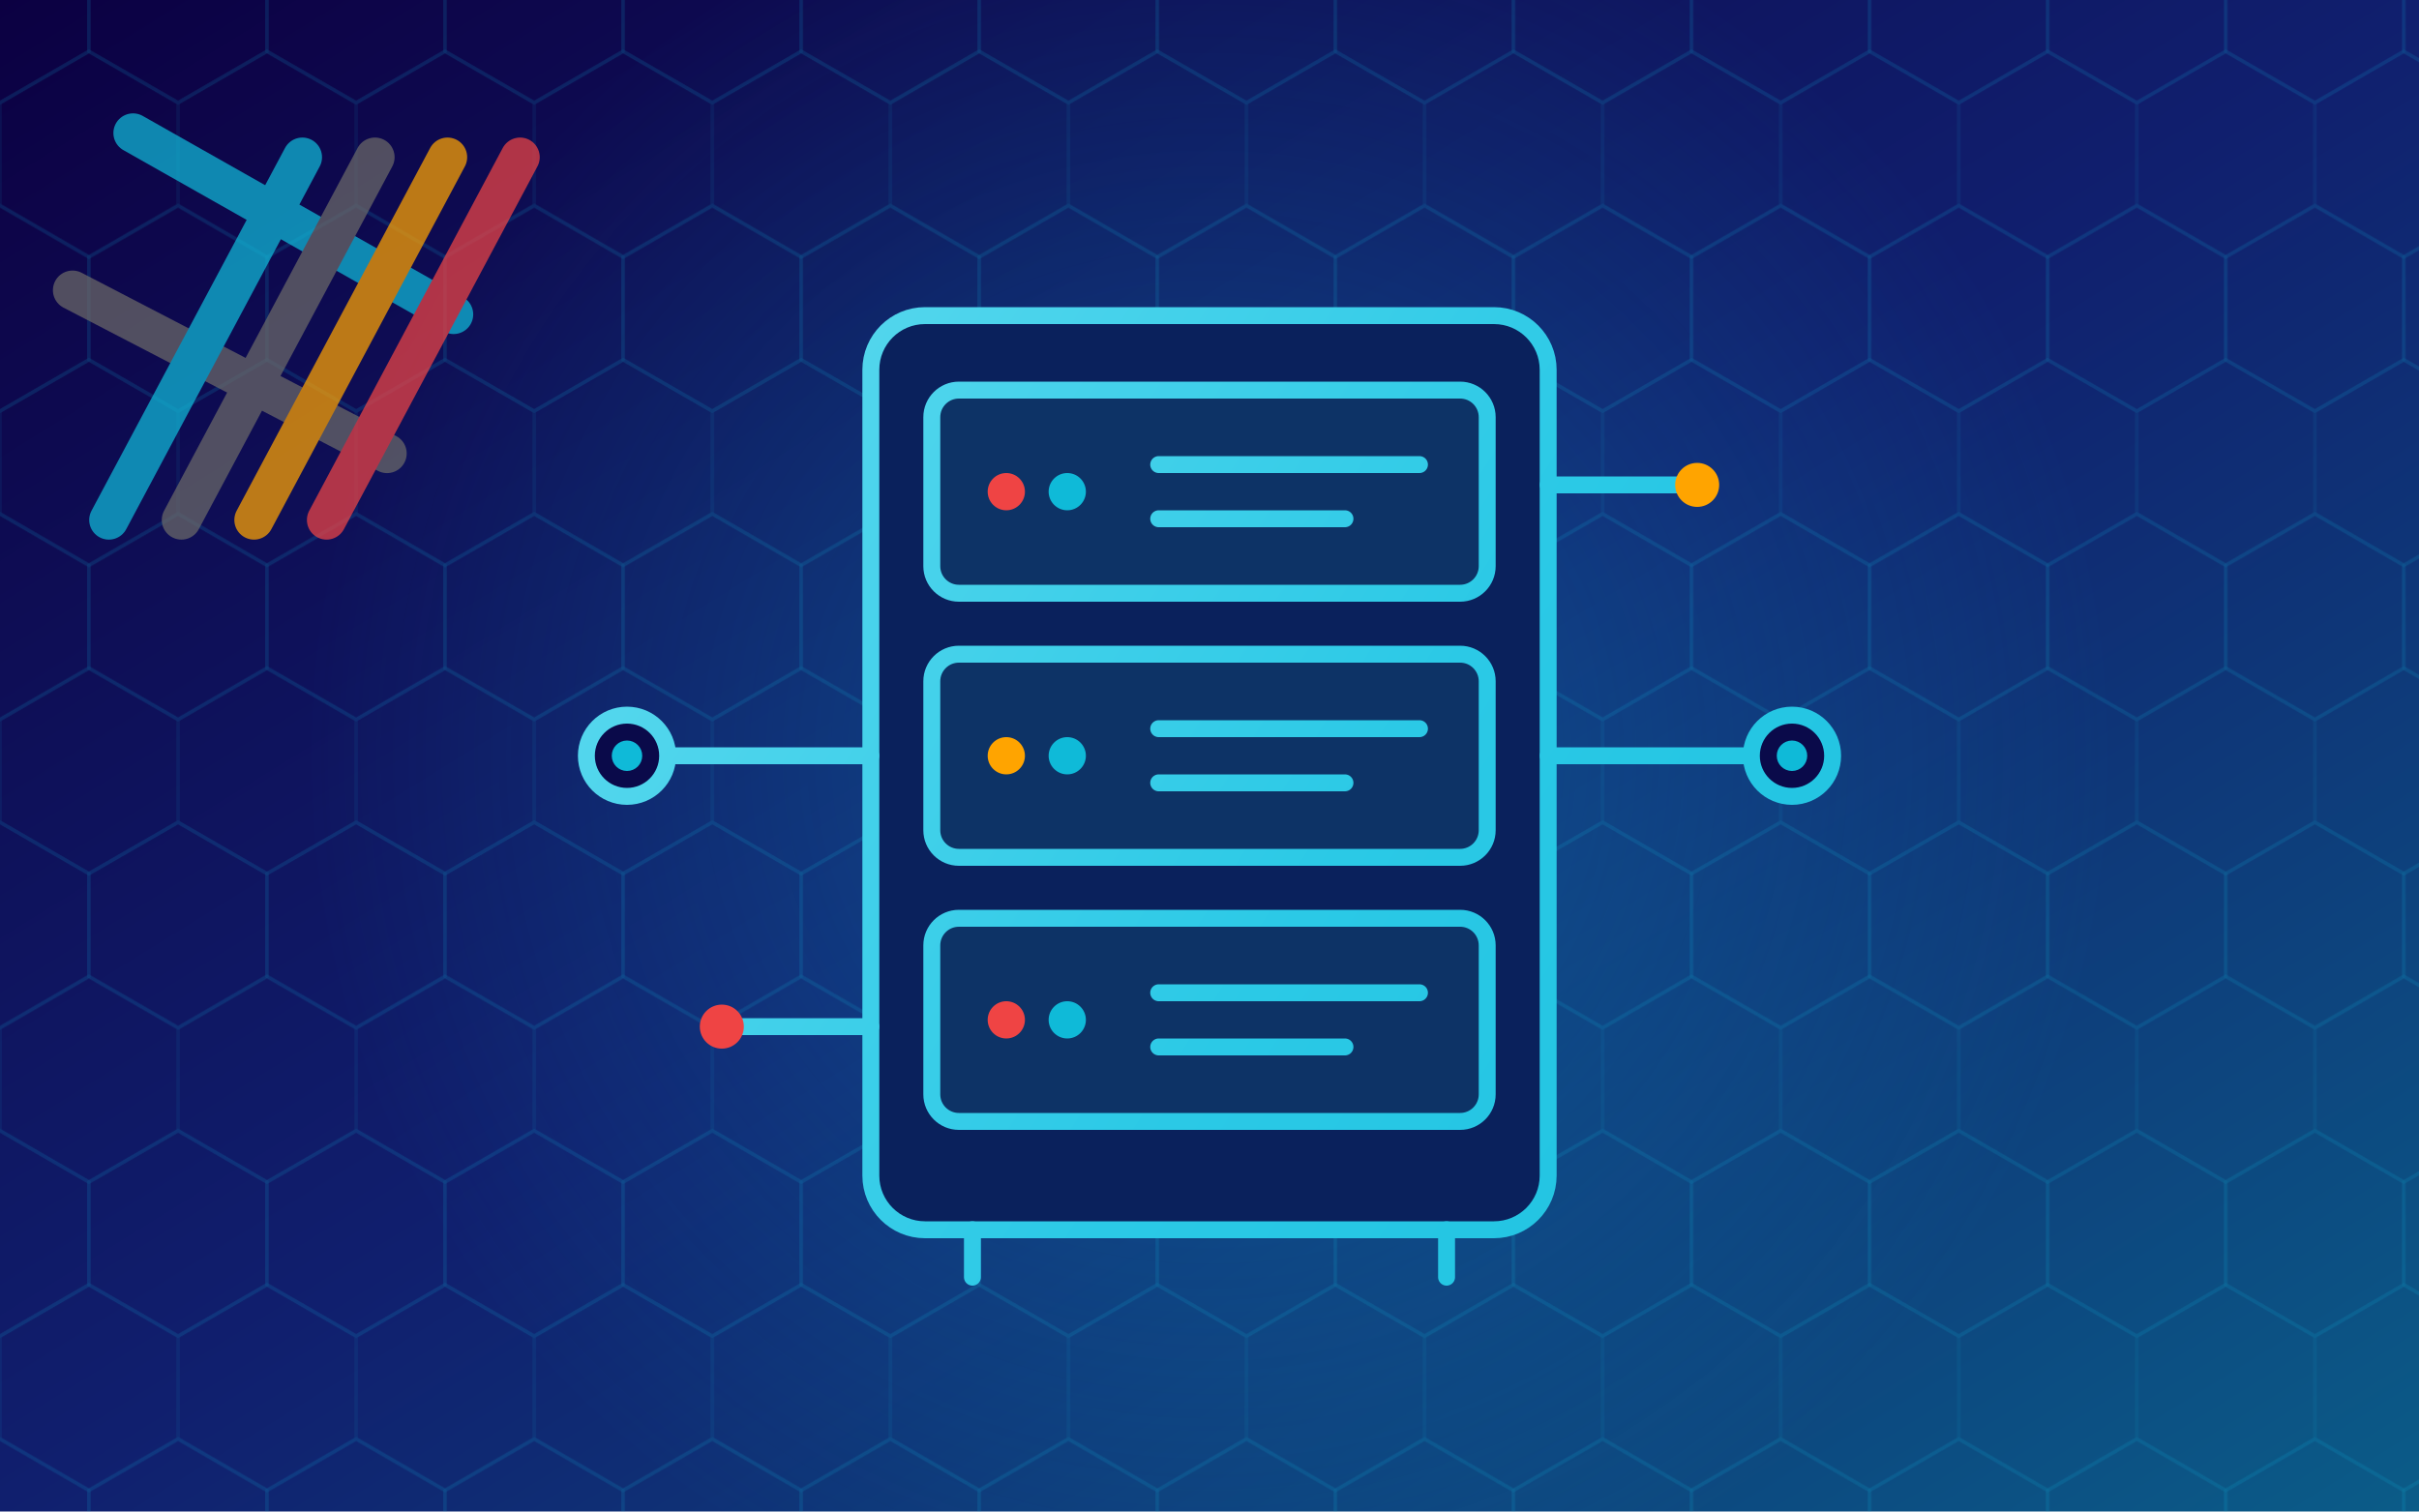
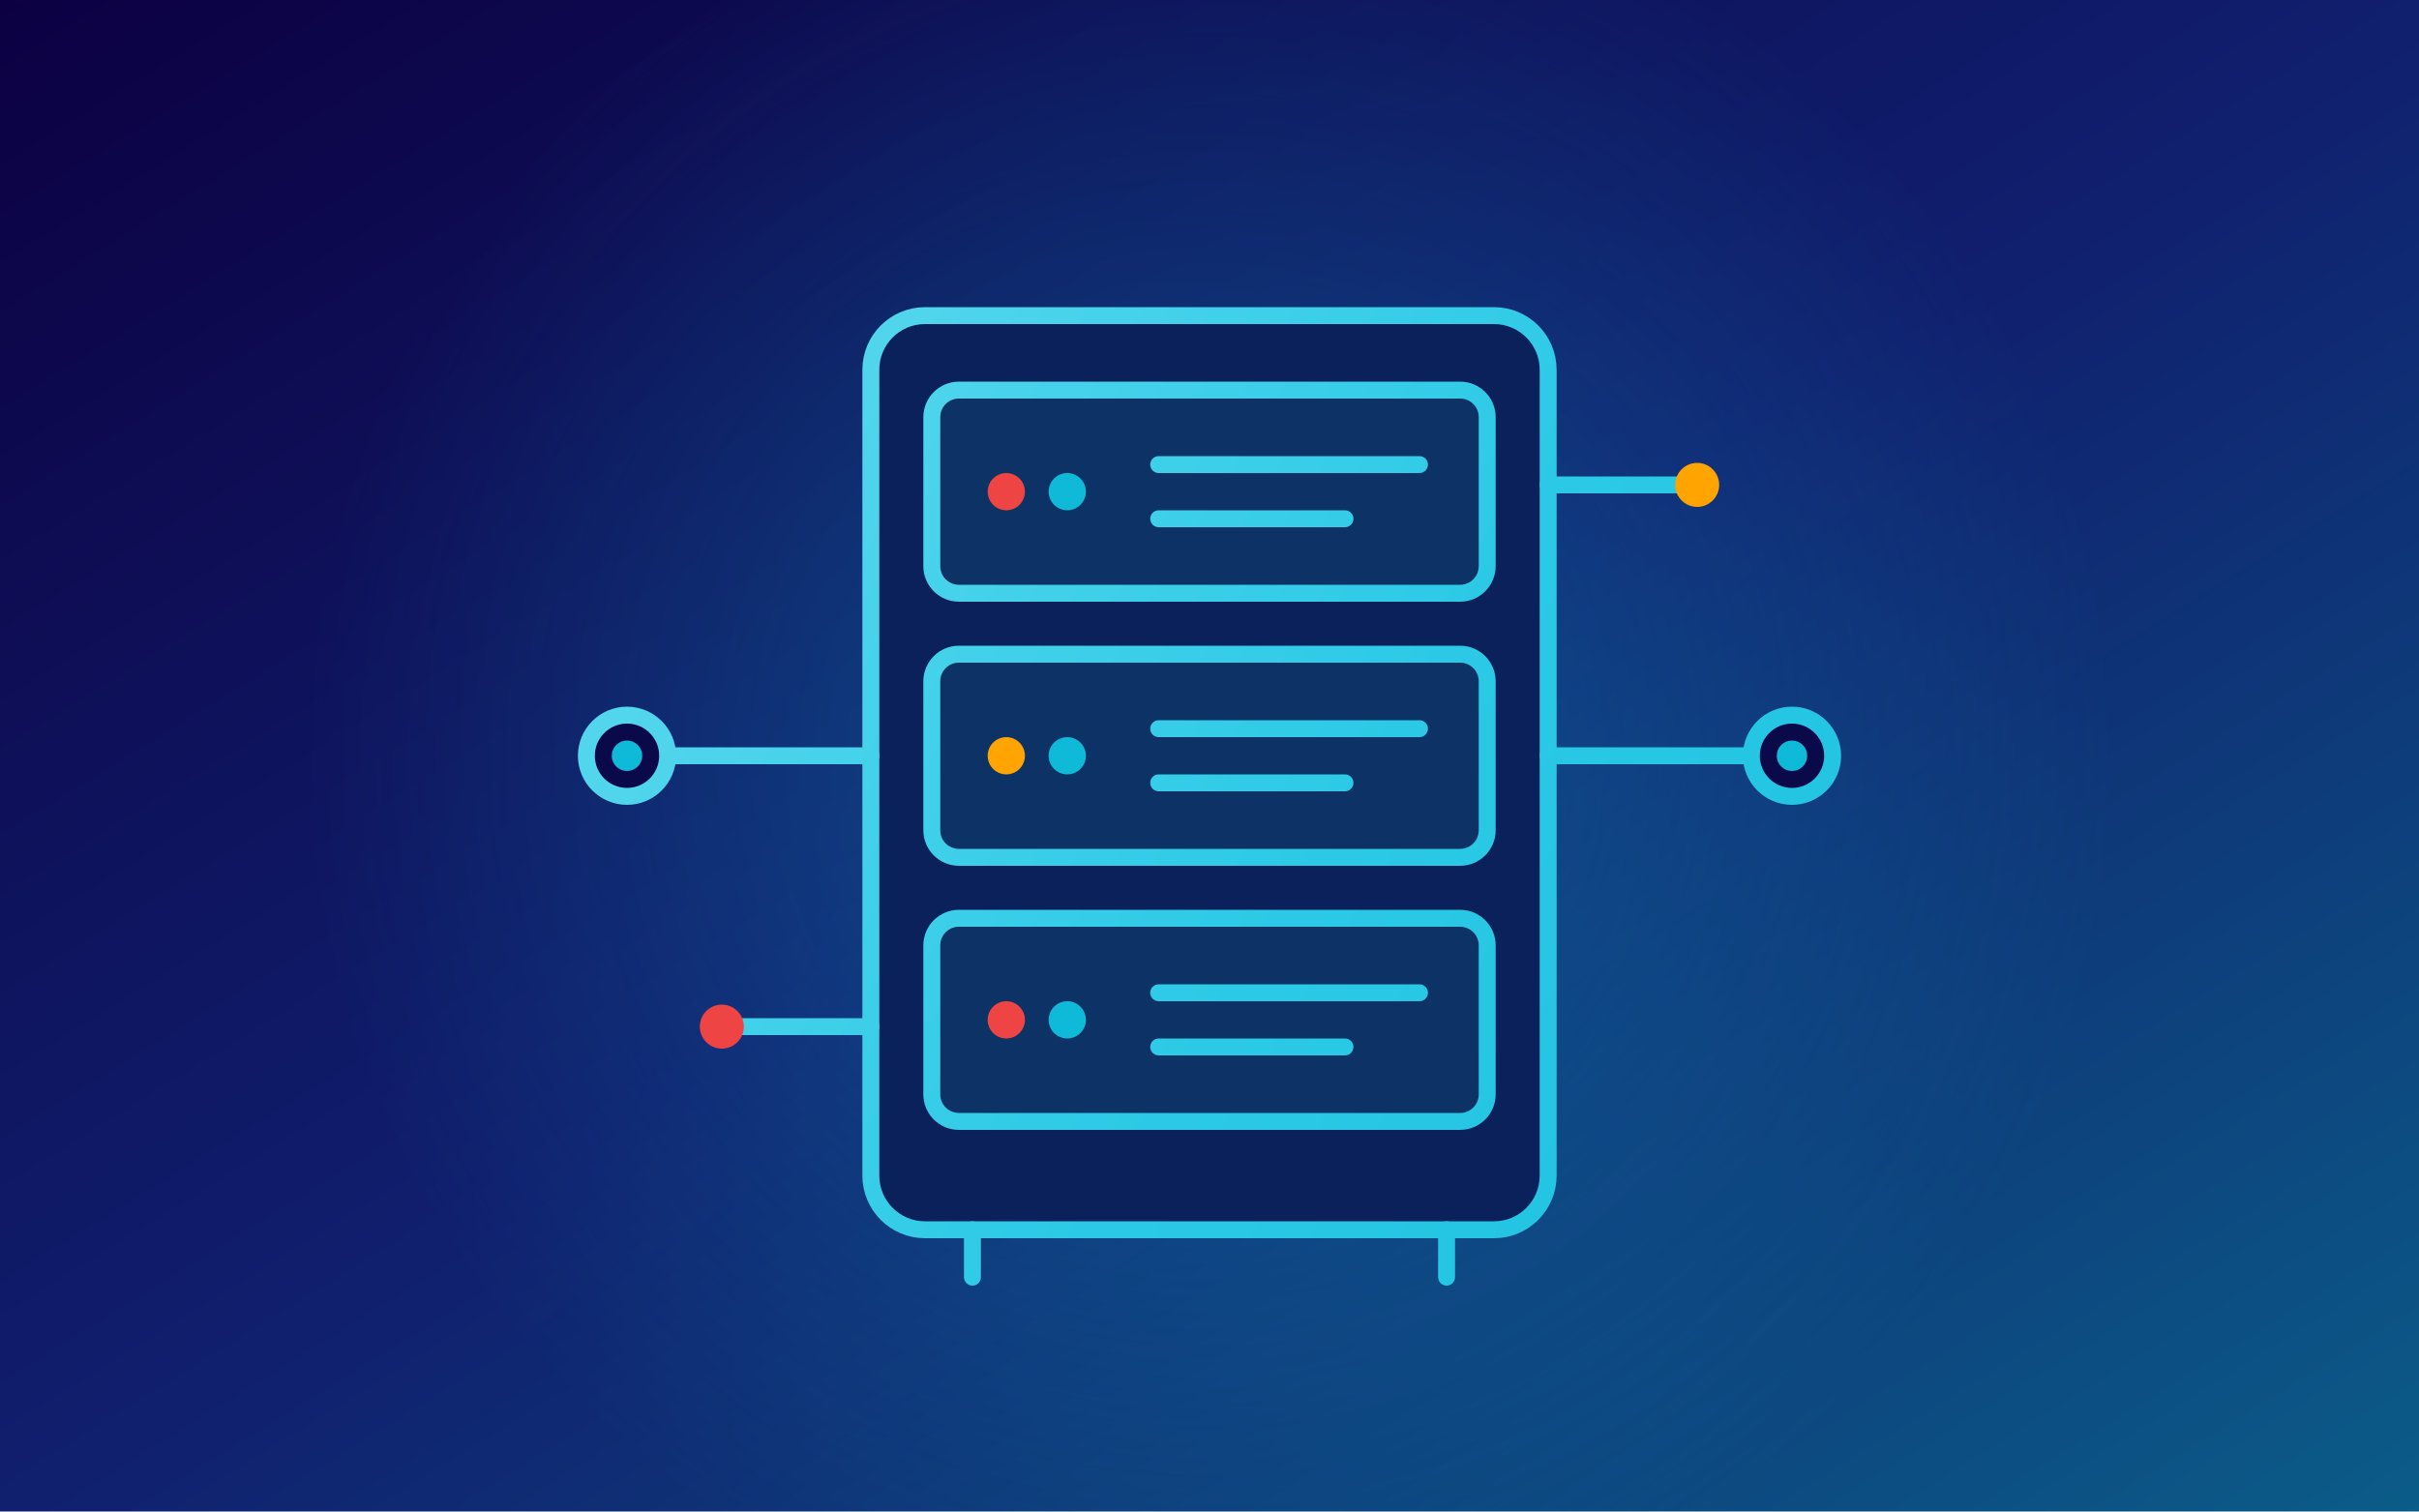
<svg xmlns="http://www.w3.org/2000/svg" viewBox="0 0 800 500" role="img" aria-label="IT infrastructure and management">
  <defs>
    <linearGradient id="bg" x1="0" y1="0" x2="1" y2="1">
      <stop offset="0" stop-color="#0C0042" />
      <stop offset="0.5" stop-color="#101F6E" />
      <stop offset="1" stop-color="#0B5C88" />
    </linearGradient>
    <linearGradient id="gS" gradientUnits="userSpaceOnUse" x1="0" y1="0" x2="800" y2="500">
      <stop offset="0" stop-color="#8FEAF7" />
      <stop offset="0.55" stop-color="#2BC9E6" />
      <stop offset="1" stop-color="#0FBAD8" />
    </linearGradient>
    <linearGradient id="gO" gradientUnits="userSpaceOnUse" x1="0" y1="0" x2="800" y2="500">
      <stop offset="0" stop-color="#FFE29A" />
      <stop offset="0.5" stop-color="#FFB02E" />
      <stop offset="1" stop-color="#F58B3A" />
    </linearGradient>
    <radialGradient id="glC" cx="0.5" cy="0.5" r="0.5">
      <stop offset="0" stop-color="#0FBAD8" stop-opacity="0.30" />
      <stop offset="1" stop-color="#0FBAD8" stop-opacity="0" />
    </radialGradient>
    <radialGradient id="glO" cx="0.5" cy="0.5" r="0.5">
      <stop offset="0" stop-color="#FFA400" stop-opacity="0.24" />
      <stop offset="1" stop-color="#FFA400" stop-opacity="0" />
    </radialGradient>
-     <pattern id="hx" width="58.89" height="102" patternUnits="userSpaceOnUse">
-       <g fill="none" stroke="#0FBAD8" stroke-opacity="0.08" stroke-width="1.2">
-         <polygon points="0.0,-34.0 29.4,-17.0 29.4,17.0 0.0,34.0 -29.4,17.0 -29.4,-17.0" />
-         <polygon points="58.9,-34.0 88.3,-17.0 88.3,17.0 58.9,34.0 29.4,17.0 29.4,-17.0" />
-         <polygon points="0.0,68.0 29.4,85.0 29.4,119.0 0.0,136.0 -29.4,119.0 -29.4,85.0" />
-         <polygon points="58.9,68.0 88.3,85.0 88.3,119.0 58.9,136.0 29.4,119.0 29.4,85.0" />
-         <polygon points="29.4,17.0 58.9,34.0 58.9,68.0 29.4,85.0 0.0,68.0 0.0,34.0" />
-       </g>
-     </pattern>
  </defs>
  <rect width="800" height="500" fill="url(#bg)" />
-   <rect width="800" height="500" fill="url(#hx)" />
  <circle cx="400" cy="250.0" r="300.0" fill="url(#glC)" />
-   <g stroke-linecap="round" stroke-width="13" opacity="0.72" fill="none">
-     <line x1="24" y1="96" x2="128" y2="150" stroke="#6B6A68" />
-     <line x1="44" y1="44" x2="150" y2="104" stroke="#0FBAD8" />
-     <line x1="36" y1="172" x2="100" y2="52" stroke="#0FBAD8" />
-     <line x1="60" y1="172" x2="124" y2="52" stroke="#6B6A68" />
-     <line x1="84" y1="172" x2="148" y2="52" stroke="#FFA400" />
-     <line x1="108" y1="172" x2="172" y2="52" stroke="#EF4444" />
-   </g>
  <g transform="translate(400 250.0) scale(1.12) translate(-400 -250.0)">
    <g fill="none" stroke="url(#gS)" stroke-width="5" stroke-linecap="round" stroke-linejoin="round">
      <rect x="300" y="120" width="200" height="270" rx="16" fill="#0A0A4A" stroke="none" />
      <rect x="300" y="120" width="200" height="270" rx="16" fill="rgba(15,186,216,0.13)" />
      <rect x="318" y="142" width="164" height="60" rx="8" fill="rgba(45,212,191,0.10)" />
      <circle cx="340" cy="172" r="5" fill="#EF4444" stroke="#EF4444" stroke-width="1" />
      <circle cx="358" cy="172" r="5" fill="#0FBAD8" stroke="#0FBAD8" stroke-width="1" />
      <line x1="385" y1="164" x2="462" y2="164" />
      <line x1="385" y1="180" x2="440" y2="180" />
      <rect x="318" y="220" width="164" height="60" rx="8" fill="rgba(45,212,191,0.10)" />
      <circle cx="340" cy="250" r="5" fill="#FFA400" stroke="#FFA400" stroke-width="1" />
      <circle cx="358" cy="250" r="5" fill="#0FBAD8" stroke="#0FBAD8" stroke-width="1" />
      <line x1="385" y1="242" x2="462" y2="242" />
      <line x1="385" y1="258" x2="440" y2="258" />
      <rect x="318" y="298" width="164" height="60" rx="8" fill="rgba(45,212,191,0.10)" />
      <circle cx="340" cy="328" r="5" fill="#EF4444" stroke="#EF4444" stroke-width="1" />
      <circle cx="358" cy="328" r="5" fill="#0FBAD8" stroke="#0FBAD8" stroke-width="1" />
      <line x1="385" y1="320" x2="462" y2="320" />
      <line x1="385" y1="336" x2="440" y2="336" />
      <line x1="330" y1="390" x2="330" y2="404" />
      <line x1="470" y1="390" x2="470" y2="404" />
      <line x1="300" y1="250" x2="240" y2="250" />
      <circle cx="228" cy="250" r="12" fill="#0A0A4A" />
      <circle cx="228" cy="250" r="4" fill="#0FBAD8" stroke="#0FBAD8" stroke-width="1" />
      <line x1="500" y1="250" x2="560" y2="250" />
      <circle cx="572" cy="250" r="12" fill="#0A0A4A" />
      <circle cx="572" cy="250" r="4" fill="#0FBAD8" stroke="#0FBAD8" stroke-width="1" />
      <line x1="300" y1="330" x2="262" y2="330" />
      <circle cx="256" cy="330" r="6" fill="#EF4444" stroke="#EF4444" stroke-width="1" />
      <line x1="500" y1="170" x2="538" y2="170" />
      <circle cx="544" cy="170" r="6" fill="#FFA400" stroke="#FFA400" stroke-width="1" />
    </g>
  </g>
</svg>
